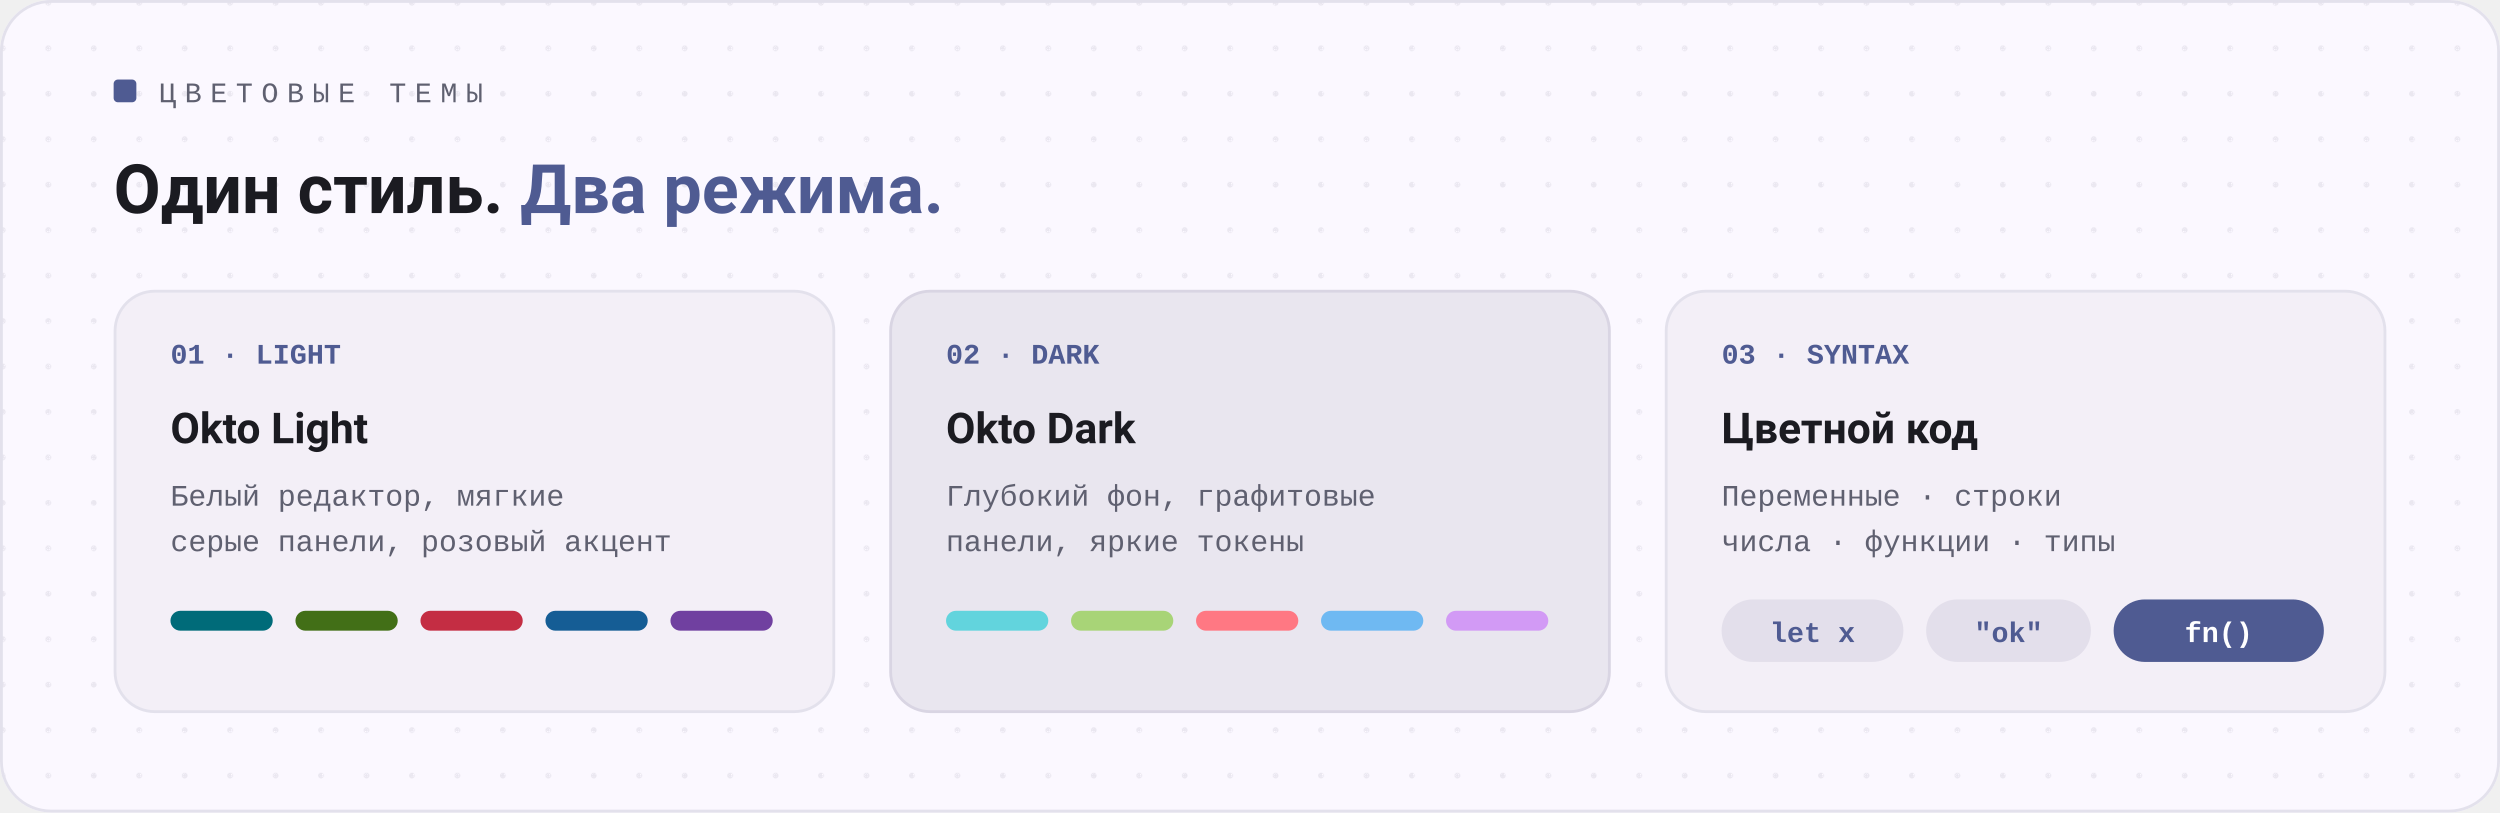
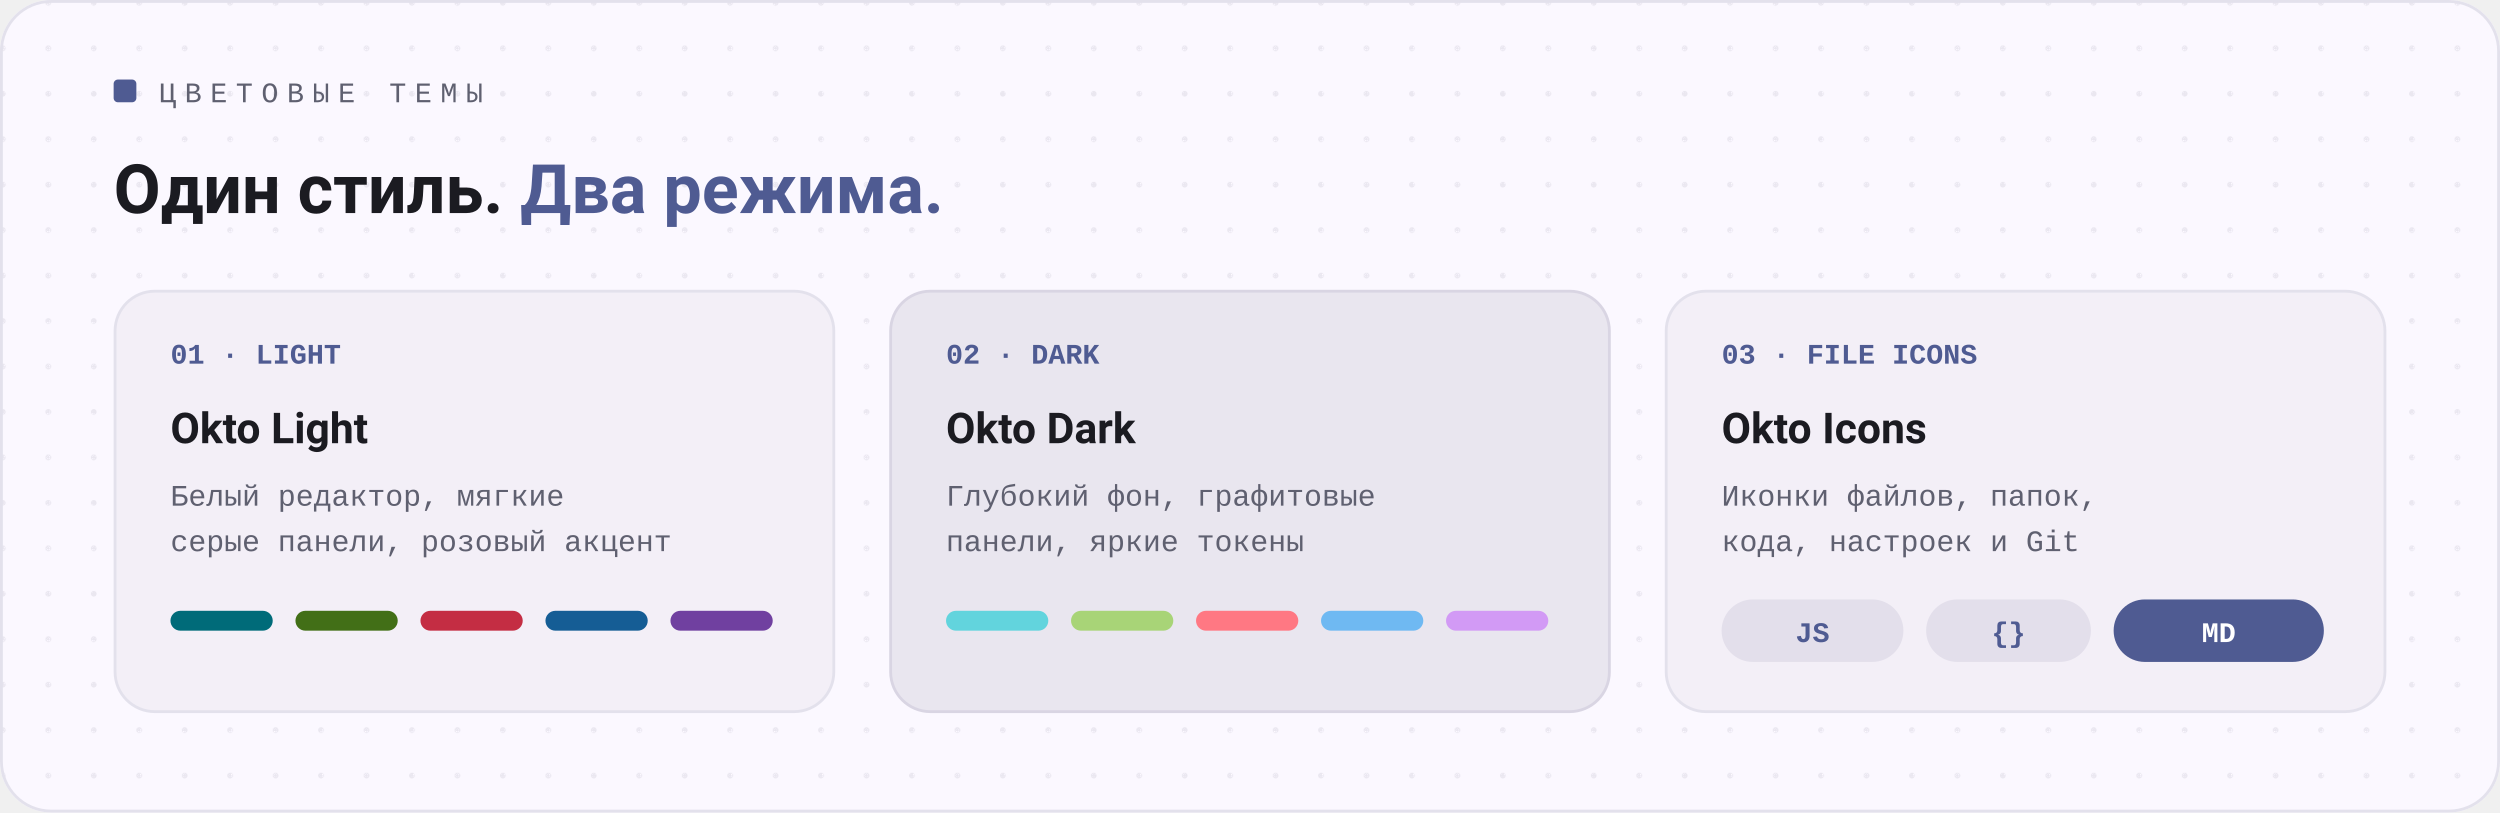
<svg xmlns="http://www.w3.org/2000/svg" width="880" height="286" viewBox="0 0 880 286" role="img" aria-label="Палитра Okto: светлая и тёмная темы, цветная подсветка кода">
  <style>
.m{font-family:"JetBrains Mono",SFMono-Regular,Consolas,"Liberation Mono",Menlo,monospace}
.s{font-family:"Google Sans",Roboto,"Segoe UI",Helvetica,Arial,sans-serif}
.card{fill:#F3EFF7;stroke:#E3E1EC}
.title{font-size:15px;font-weight:700;fill:#1B1B21}
.copy{font-size:10.5px;fill:#5F6070}
.label{font-size:10px;font-weight:700;fill:#4F5B92}
</style>
  <defs>
    <pattern id="dots" width="16" height="16" patternUnits="userSpaceOnUse">
      <circle cx="1" cy="1" r="1" fill="#EAE7F0" />
    </pattern>
  </defs>
  <rect width="880" height="286" rx="18" fill="#FBF8FF" />
  <rect width="880" height="286" rx="18" fill="url(#dots)" />
  <rect x=".5" y=".5" width="879" height="285" rx="17.5" fill="none" stroke="#E3E1EC" />
  <rect x="40" y="28" width="8" height="8" rx="1.5" fill="#4F5B92" />
  <text x="56" y="36" class="m" font-size="10" fill="#5F6070" letter-spacing="3">ЦВЕТОВЫЕ ТЕМЫ</text>
  <text x="40" y="75" class="s" font-size="24" font-weight="700" fill="#1B1B21">Один стиль. <tspan fill="#4F5B92">Два режима.</tspan>
  </text>
  <g>
    <rect x="40.5" y="102.5" width="253" height="148" rx="14" class="card" />
    <text x="60" y="128" class="m label">01 · LIGHT</text>
    <text x="60" y="156" class="s title">Okto Light</text>
    <text x="60" y="178" class="m copy">Белый редактор, мягкие</text>
    <text x="60" y="194" class="m copy">серые панели, розовый акцент</text>
    <rect x="60" y="215" width="36" height="7" rx="3.5" fill="#006B79" />
    <rect x="104" y="215" width="36" height="7" rx="3.5" fill="#426F17" />
    <rect x="148" y="215" width="36" height="7" rx="3.5" fill="#C42D43" />
    <rect x="192" y="215" width="36" height="7" rx="3.5" fill="#155D95" />
    <rect x="236" y="215" width="36" height="7" rx="3.5" fill="#7040A0" />
  </g>
  <g>
    <rect x="313.5" y="102.5" width="253" height="148" rx="14" fill="#E9E6EF" stroke="#D9D5E3" />
    <text x="333" y="128" class="m label">02 · DARK</text>
    <text x="333" y="156" class="s title">Okto Dark</text>
    <text x="333" y="178" class="m copy">Глубокий фон, графитовые</text>
    <text x="333" y="194" class="m copy">панели, яркие токены</text>
    <rect x="333" y="215" width="36" height="7" rx="3.5" fill="#62D4DD" />
    <rect x="377" y="215" width="36" height="7" rx="3.5" fill="#A8D477" />
    <rect x="421" y="215" width="36" height="7" rx="3.5" fill="#FF7883" />
    <rect x="465" y="215" width="36" height="7" rx="3.5" fill="#6FB9F2" />
    <rect x="509" y="215" width="36" height="7" rx="3.5" fill="#D29AF5" />
  </g>
  <g>
    <rect x="586.5" y="102.5" width="253" height="148" rx="14" class="card" />
-     <text x="606" y="128" class="m label">03 · SYNTAX</text>
-     <text x="606" y="156" class="s title">Цветной код</text>
-     <text x="606" y="178" class="m copy">Переменные · строки</text>
-     <text x="606" y="194" class="m copy">числа · функции · типы</text>
+     <text x="606" y="128" class="m label">03 · FILE ICONS</text>
+     <text x="606" y="156" class="s title">Okto Icons</text>
+     <text x="606" y="178" class="m copy">Иконки файлов, папок,</text>
+     <text x="606" y="194" class="m copy">кода, настроек и Git</text>
    <rect x="606" y="211" width="64" height="22" rx="11" fill="#E3DFEB" />
-     <text x="638" y="226" text-anchor="middle" class="m label">let x</text>
+     <text x="638" y="226" text-anchor="middle" class="m label">JS</text>
    <rect x="678" y="211" width="58" height="22" rx="11" fill="#E3DFEB" />
-     <text x="707" y="226" text-anchor="middle" class="m label">"ok"</text>
+     <text x="707" y="226" text-anchor="middle" class="m label">{}</text>
    <rect x="744" y="211" width="74" height="22" rx="11" fill="#4F5B92" />
-     <text x="781" y="226" text-anchor="middle" class="m" font-size="10" font-weight="700" fill="#FFFFFF">fn()</text>
+     <text x="781" y="226" text-anchor="middle" class="m" font-size="10" font-weight="700" fill="#FFFFFF">MD</text>
  </g>
</svg>
